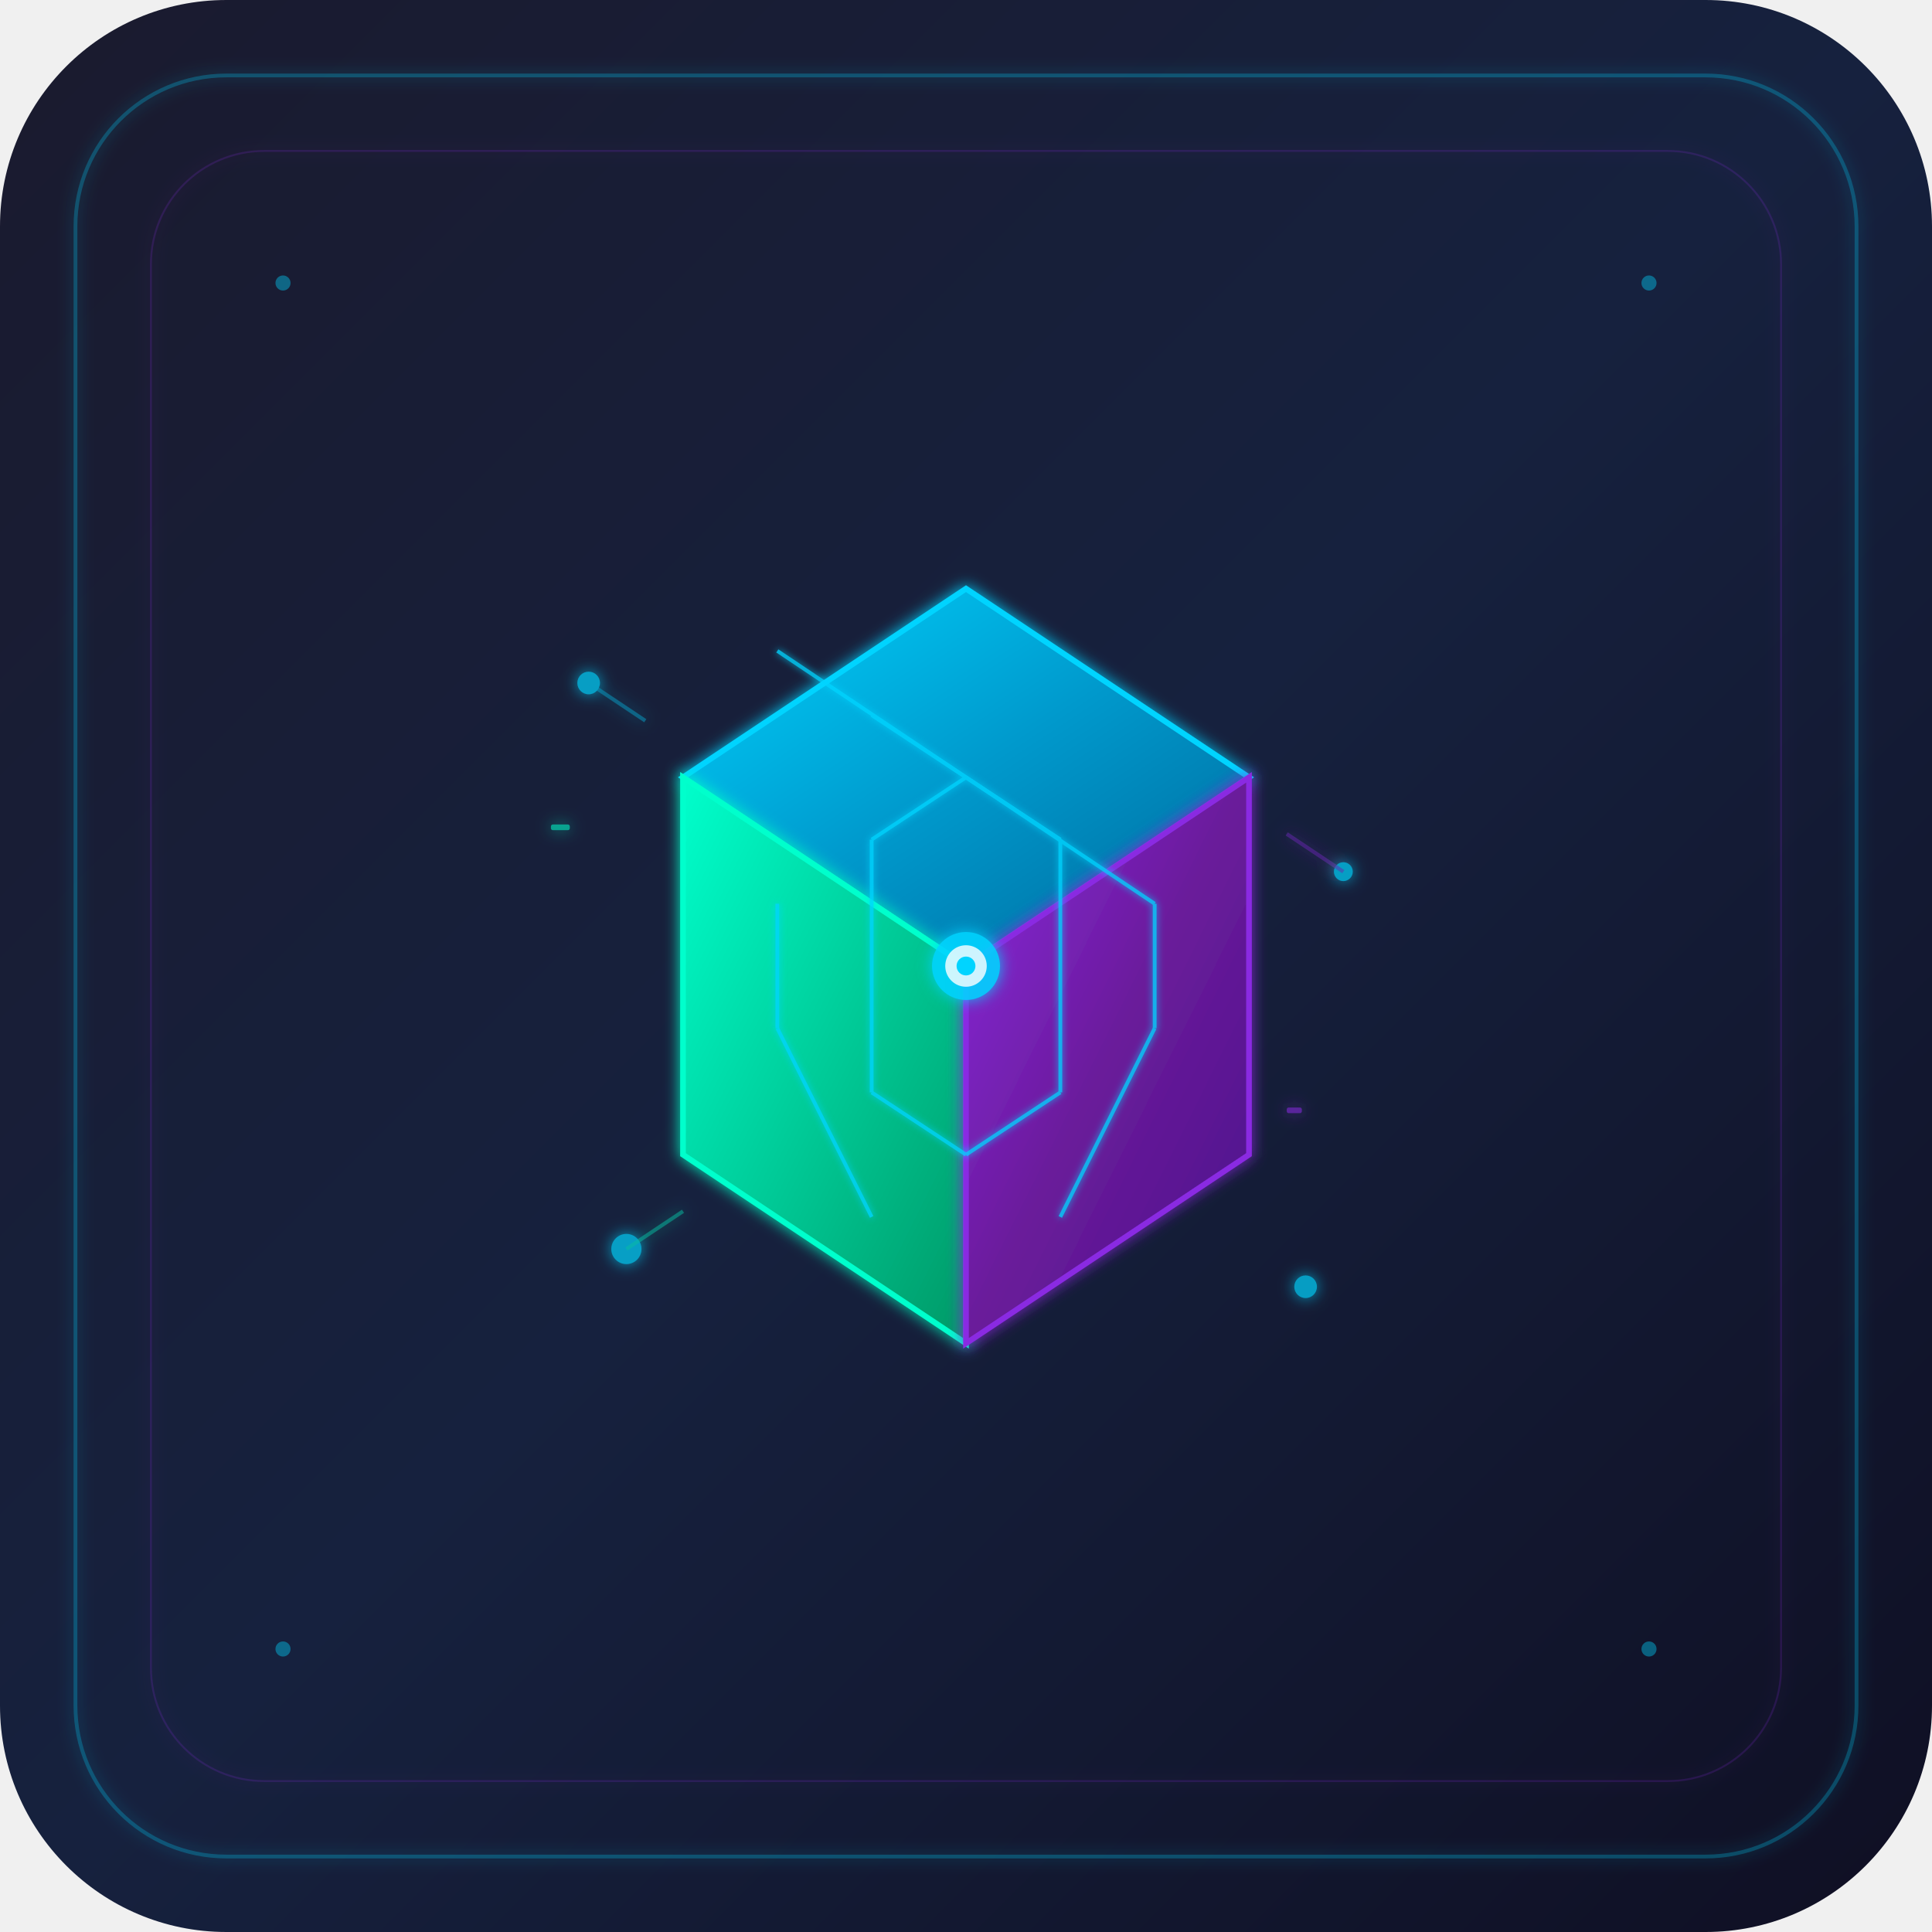
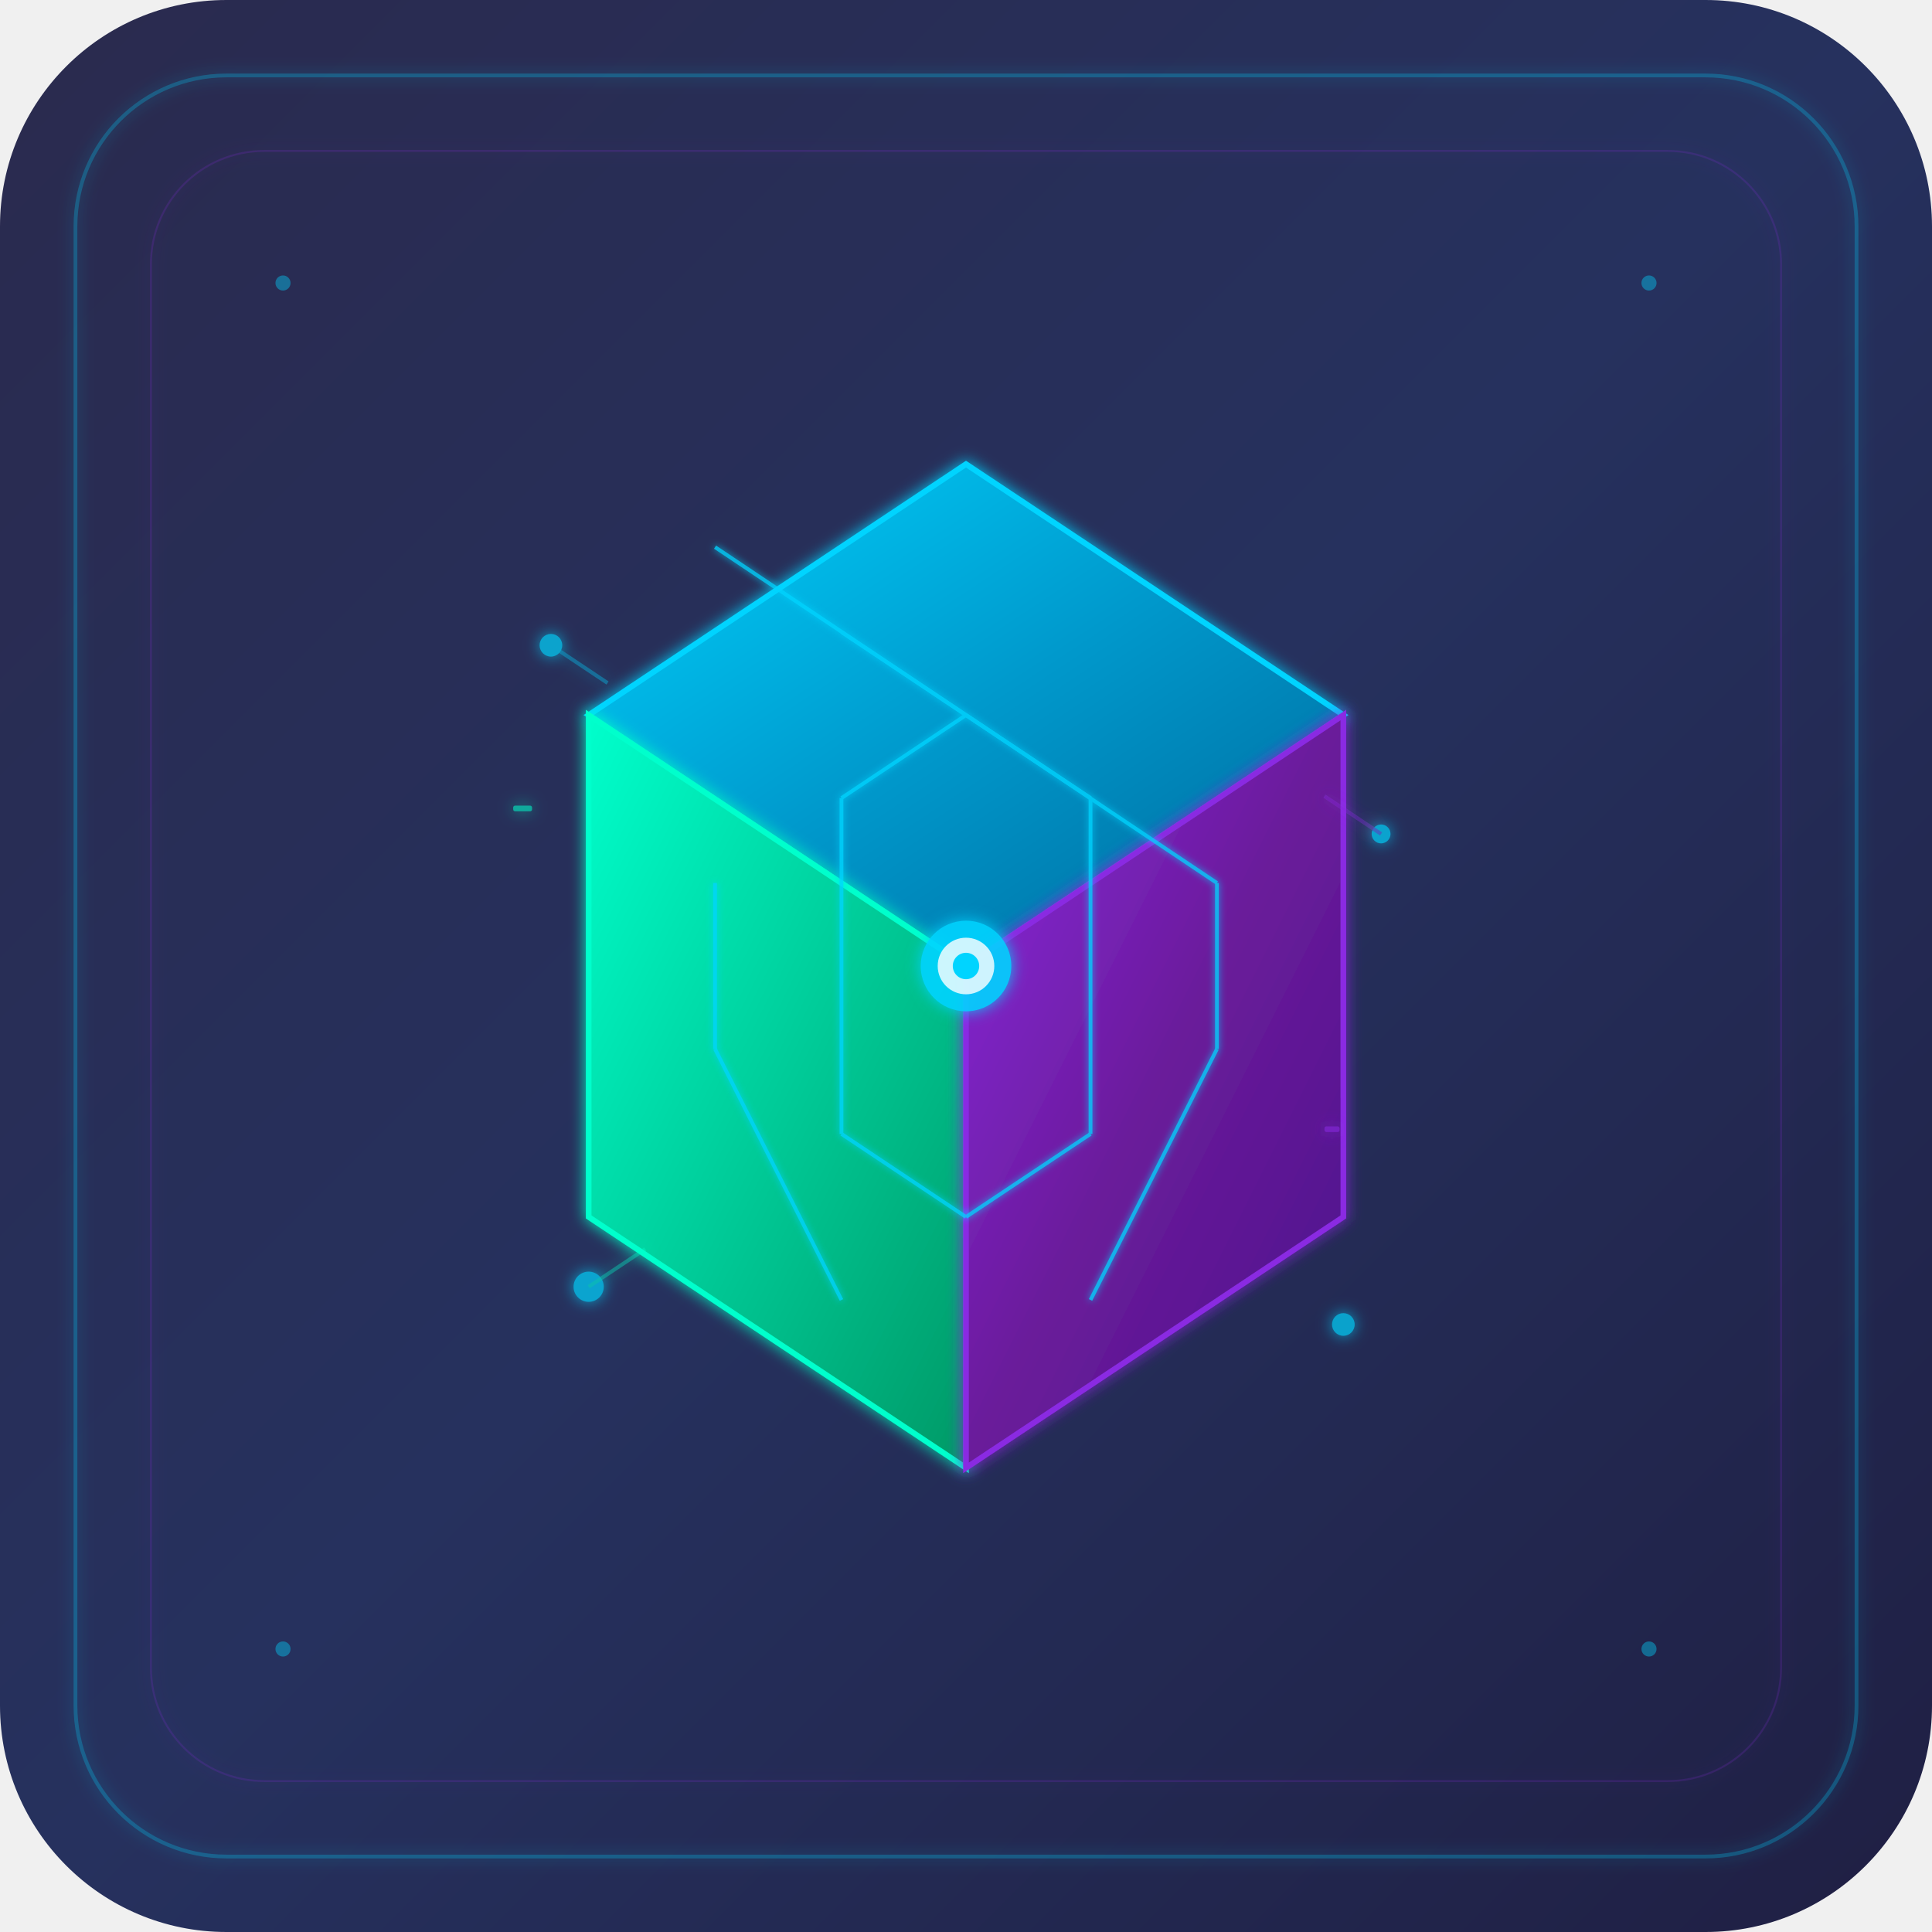
<svg xmlns="http://www.w3.org/2000/svg" width="1024" height="1024" viewBox="0 0 1024 1024">
  <defs>
    <linearGradient id="bg" x1="0%" y1="0%" x2="100%" y2="100%">
-       <stop offset="0%" style="stop-color:#1a1a2e" />
-       <stop offset="50%" style="stop-color:#16213e" />
-       <stop offset="100%" style="stop-color:#0f0f23" />
+       <stop offset="0%" style="stop-color:#2a2a4e" />
+       <stop offset="50%" style="stop-color:#26315e" />
+       <stop offset="100%" style="stop-color:#1f1f43" />
    </linearGradient>
    <linearGradient id="cube1" x1="0%" y1="0%" x2="100%" y2="100%">
      <stop offset="0%" style="stop-color:#00d4ff" />
      <stop offset="50%" style="stop-color:#0099cc" />
      <stop offset="100%" style="stop-color:#006699" />
    </linearGradient>
    <linearGradient id="cube2" x1="0%" y1="0%" x2="100%" y2="100%">
      <stop offset="0%" style="stop-color:#8a2be2" />
      <stop offset="50%" style="stop-color:#6a1b9a" />
      <stop offset="100%" style="stop-color:#4a148c" />
    </linearGradient>
    <linearGradient id="cube3" x1="0%" y1="0%" x2="100%" y2="100%">
      <stop offset="0%" style="stop-color:#00ffcc" />
      <stop offset="50%" style="stop-color:#00cc99" />
      <stop offset="100%" style="stop-color:#009966" />
    </linearGradient>
    <filter id="glow" x="-50%" y="-50%" width="200%" height="200%">
      <feGaussianBlur stdDeviation="4" result="coloredBlur" />
      <feMerge>
        <feMergeNode in="coloredBlur" />
        <feMergeNode in="SourceGraphic" />
      </feMerge>
    </filter>
    <filter id="innerGlow" x="-50%" y="-50%" width="200%" height="200%">
      <feGaussianBlur stdDeviation="2" result="blur" />
      <feComposite in="blur" in2="SourceGraphic" operator="over" />
    </filter>
  </defs>
  <rect x="0" y="0" width="1024" height="1024" rx="120" ry="120" fill="url(#bg)" />
  <rect x="40" y="40" width="944" height="944" rx="80" ry="80" fill="none" stroke="#00d4ff" stroke-width="2" opacity="0.3" filter="url(#glow)" />
  <rect x="80" y="80" width="864" height="864" rx="60" ry="60" fill="none" stroke="#8a2be2" stroke-width="1" opacity="0.2" filter="url(#glow)" />
  <g transform="translate(512,512)">
-     <path d="M -150,-100 L 0,-200 L 150,-100 L 0,0 Z" fill="url(#cube1)" stroke="#00d4ff" stroke-width="3" filter="url(#glow)" />
-     <path d="M -150,-100 L 0,0 L 0,200 L -150,100 Z" fill="url(#cube3)" stroke="#00ffcc" stroke-width="3" filter="url(#glow)" />
-     <path d="M 0,0 L 150,-100 L 150,100 L 0,200 Z" fill="url(#cube2)" stroke="#8a2be2" stroke-width="3" filter="url(#glow)" />
+     <path d="M -200,-133 L 0,-266 L 200,-133 L 0,0 Z" fill="url(#cube1)" stroke="#00d4ff" stroke-width="3" filter="url(#glow)" />
+     <path d="M -200,-133 L 0,0 L 0,266 L -200,133 Z" fill="url(#cube3)" stroke="#00ffcc" stroke-width="3" filter="url(#glow)" />
+     <path d="M 0,0 L 200,-133 L 200,133 L 0,266 Z" fill="url(#cube2)" stroke="#8a2be2" stroke-width="3" filter="url(#glow)" />
    <g stroke="#00d4ff" stroke-width="2" opacity="0.8" filter="url(#innerGlow)">
-       <line x1="-50" y1="-133" x2="50" y2="-67" />
-       <line x1="-100" y1="-167" x2="100" y2="-33" />
-       <line x1="-50" y1="-67" x2="0" y2="-100" />
-       <line x1="50" y1="-67" x2="0" y2="-100" />
-       <line x1="-100" y1="-33" x2="-100" y2="33" />
-       <line x1="-50" y1="-67" x2="-50" y2="67" />
-       <line x1="-100" y1="33" x2="-50" y2="133" />
-       <line x1="-50" y1="67" x2="0" y2="100" />
-       <line x1="100" y1="-33" x2="100" y2="33" />
-       <line x1="50" y1="-67" x2="50" y2="67" />
-       <line x1="100" y1="33" x2="50" y2="133" />
-       <line x1="50" y1="67" x2="0" y2="100" />
+       <line x1="-66" y1="-177" x2="66" y2="-89" />
+       <line x1="-133" y1="-222" x2="133" y2="-44" />
+       <line x1="-66" y1="-89" x2="0" y2="-133" />
+       <line x1="66" y1="-89" x2="0" y2="-133" />
+       <line x1="-133" y1="-44" x2="-133" y2="44" />
+       <line x1="-66" y1="-89" x2="-66" y2="89" />
+       <line x1="-133" y1="44" x2="-66" y2="177" />
+       <line x1="-66" y1="89" x2="0" y2="133" />
+       <line x1="133" y1="-44" x2="133" y2="44" />
+       <line x1="66" y1="-89" x2="66" y2="89" />
+       <line x1="133" y1="44" x2="66" y2="177" />
+       <line x1="66" y1="89" x2="0" y2="133" />
    </g>
-     <circle cx="0" cy="0" r="18" fill="#00d4ff" opacity="0.9" filter="url(#glow)" />
-     <circle cx="0" cy="0" r="11" fill="#ffffff" opacity="0.8" />
-     <circle cx="0" cy="0" r="5" fill="#00d4ff" opacity="1" />
+     <circle cx="0" cy="0" r="24" fill="#00d4ff" opacity="0.9" filter="url(#glow)" />
+     <circle cx="0" cy="0" r="15" fill="#ffffff" opacity="0.8" />
+     <circle cx="0" cy="0" r="7" fill="#00d4ff" opacity="1" />
    <g fill="#00d4ff" opacity="0.7" filter="url(#glow)">
-       <circle cx="-200" cy="-150" r="6" />
-       <circle cx="200" cy="-50" r="5" />
-       <circle cx="-180" cy="150" r="8" />
-       <circle cx="180" cy="170" r="6" />
-       <line x1="-200" y1="-150" x2="-170" y2="-130" stroke="#00d4ff" stroke-width="2" opacity="0.5" />
-       <line x1="200" y1="-50" x2="170" y2="-70" stroke="#8a2be2" stroke-width="2" opacity="0.5" />
-       <line x1="-180" y1="150" x2="-150" y2="130" stroke="#00ffcc" stroke-width="2" opacity="0.5" />
-       <rect x="-220" y="-75" width="10" height="3" rx="1" fill="#00ffcc" opacity="0.8">
+       <circle cx="-220" cy="-170" r="6" />
+       <circle cx="220" cy="-70" r="5" />
+       <circle cx="-200" cy="170" r="8" />
+       <circle cx="200" cy="190" r="6" />
+       <line x1="-220" y1="-170" x2="-190" y2="-150" stroke="#00d4ff" stroke-width="2" opacity="0.5" />
+       <line x1="220" y1="-70" x2="190" y2="-90" stroke="#8a2be2" stroke-width="2" opacity="0.5" />
+       <line x1="-200" y1="170" x2="-170" y2="150" stroke="#00ffcc" stroke-width="2" opacity="0.5" />
+       <rect x="-240" y="-85" width="10" height="3" rx="1" fill="#00ffcc" opacity="0.8">
        <animateTransform attributeName="transform" type="translate" values="0,0; 15,0; 0,0" dur="2s" repeatCount="indefinite" />
      </rect>
-       <rect x="170" y="75" width="8" height="3" rx="1" fill="#8a2be2" opacity="0.8">
+       <rect x="190" y="85" width="8" height="3" rx="1" fill="#8a2be2" opacity="0.8">
        <animateTransform attributeName="transform" type="translate" values="0,0; -12,0; 0,0" dur="1.5s" repeatCount="indefinite" />
      </rect>
    </g>
  </g>
  <g fill="#00d4ff" opacity="0.4">
    <circle cx="150" cy="150" r="4" />
    <circle cx="874" cy="150" r="4" />
    <circle cx="150" cy="874" r="4" />
    <circle cx="874" cy="874" r="4" />
  </g>
</svg>
